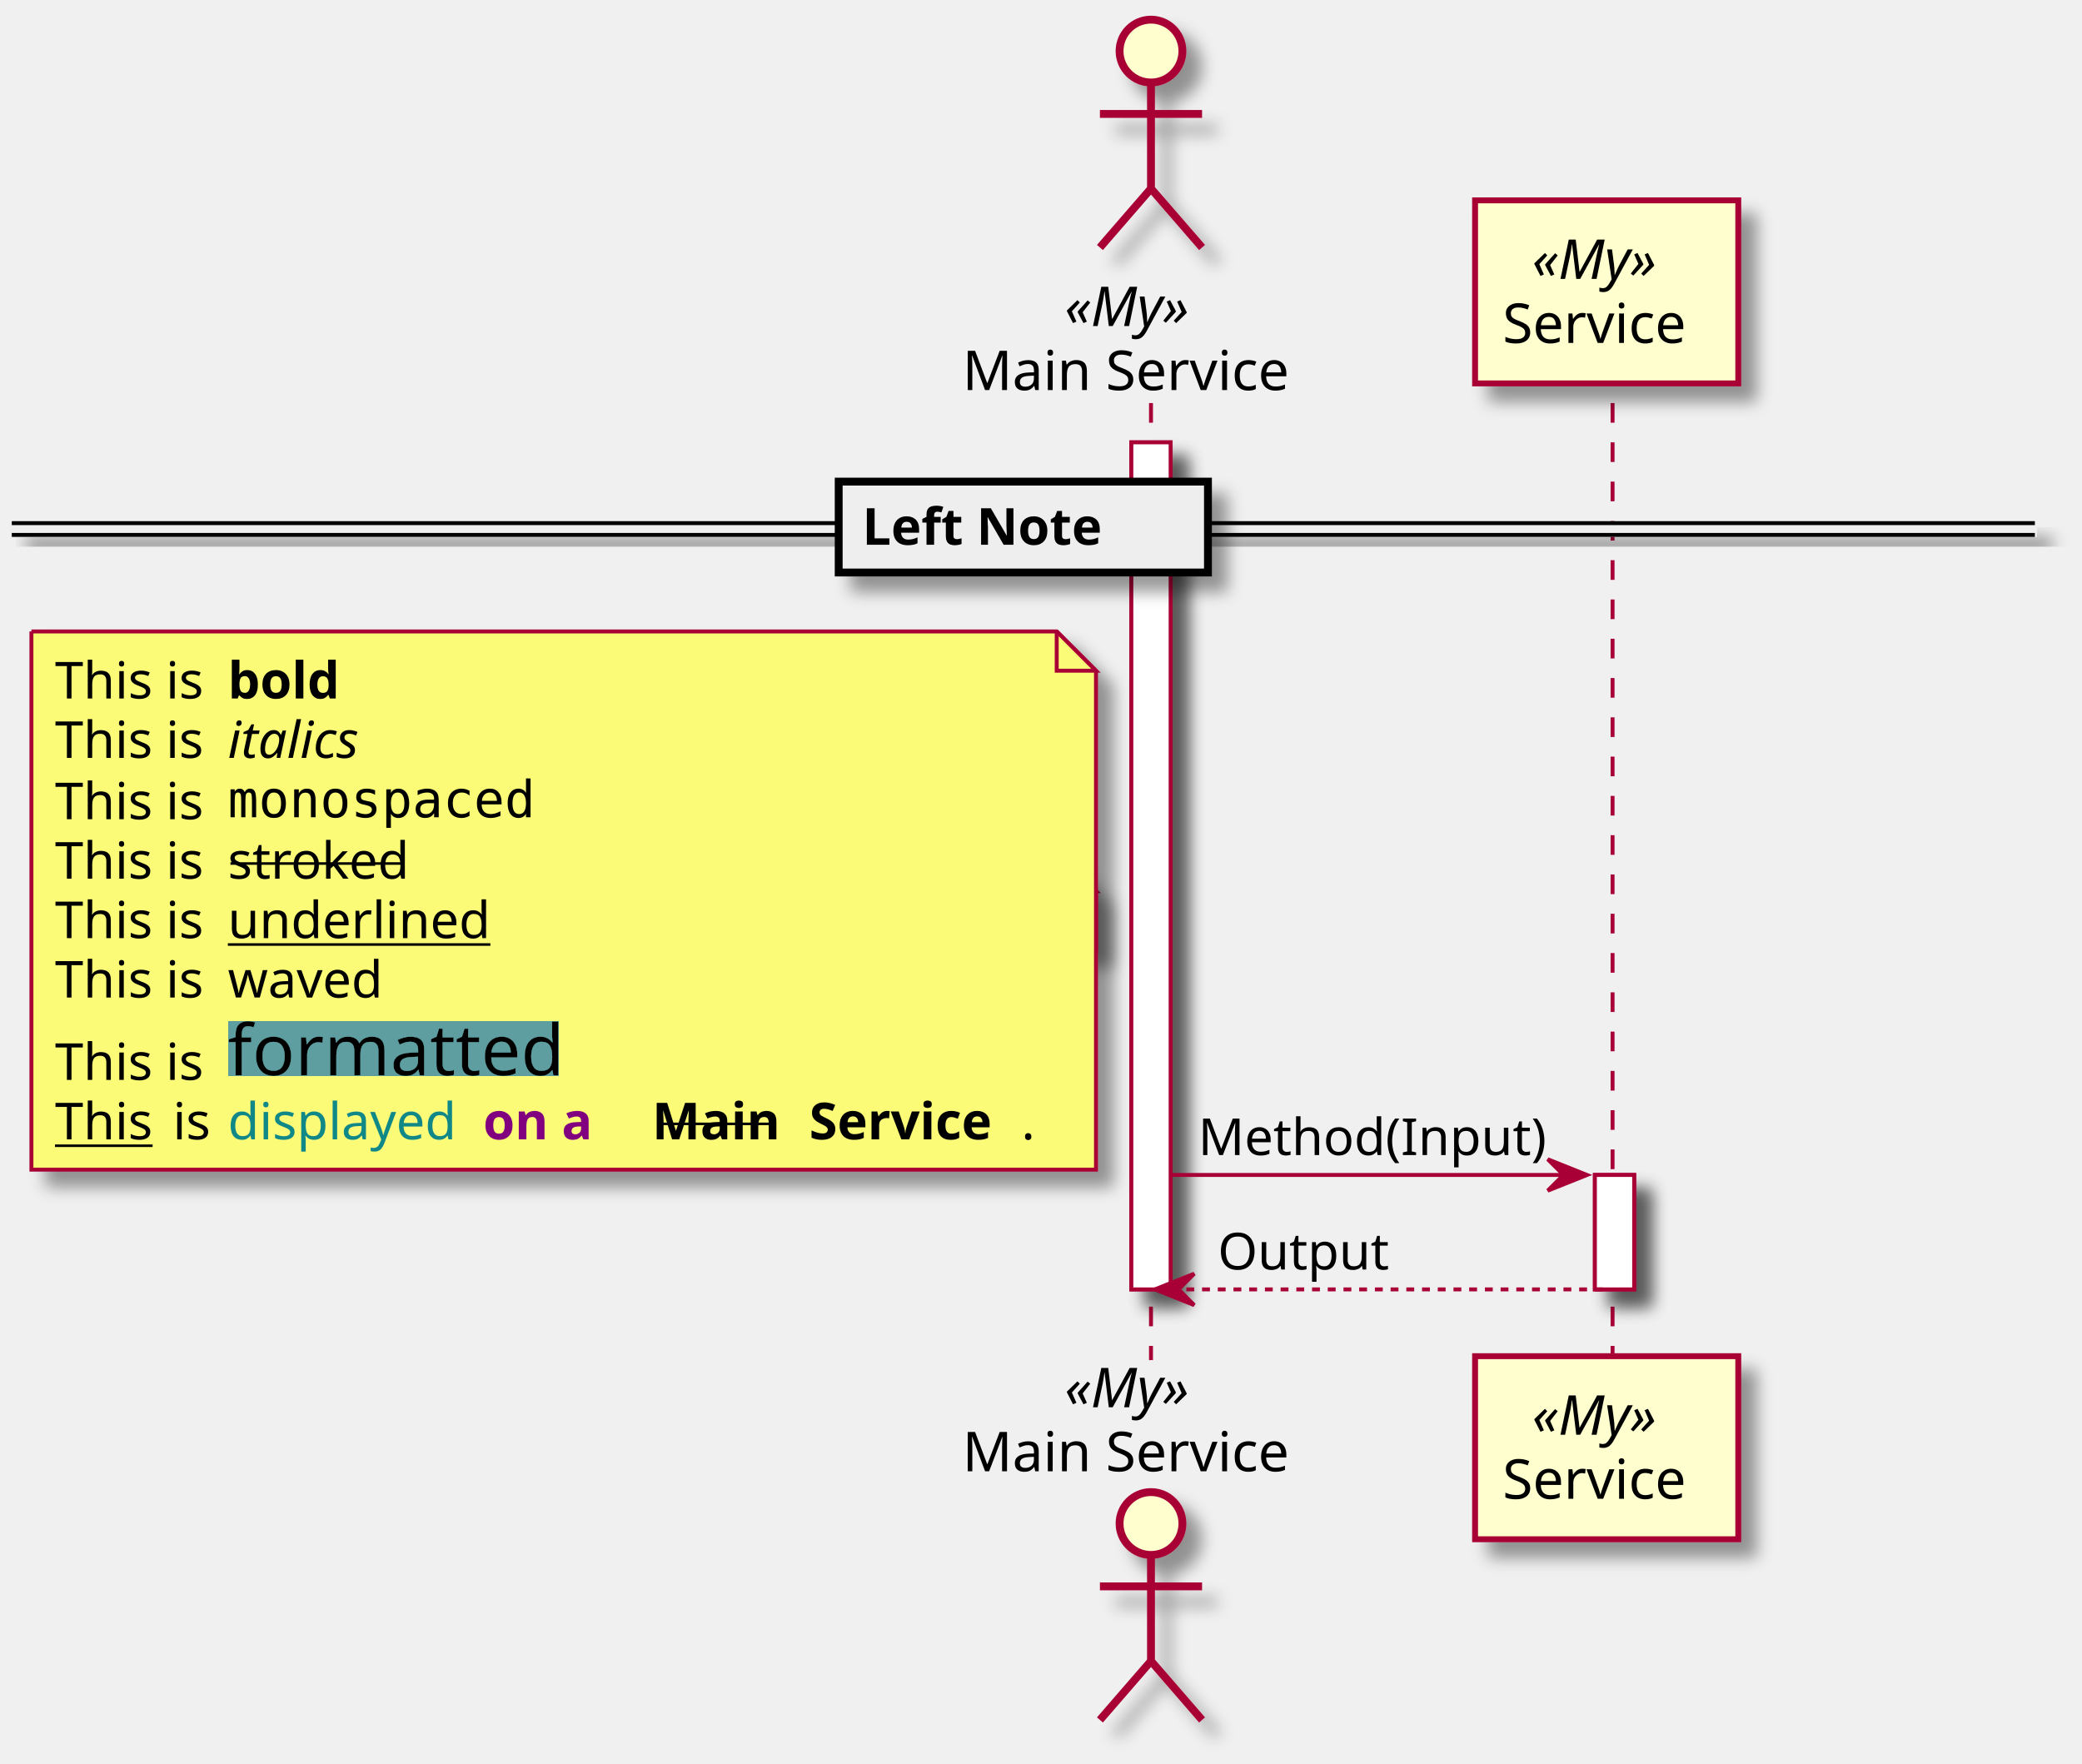
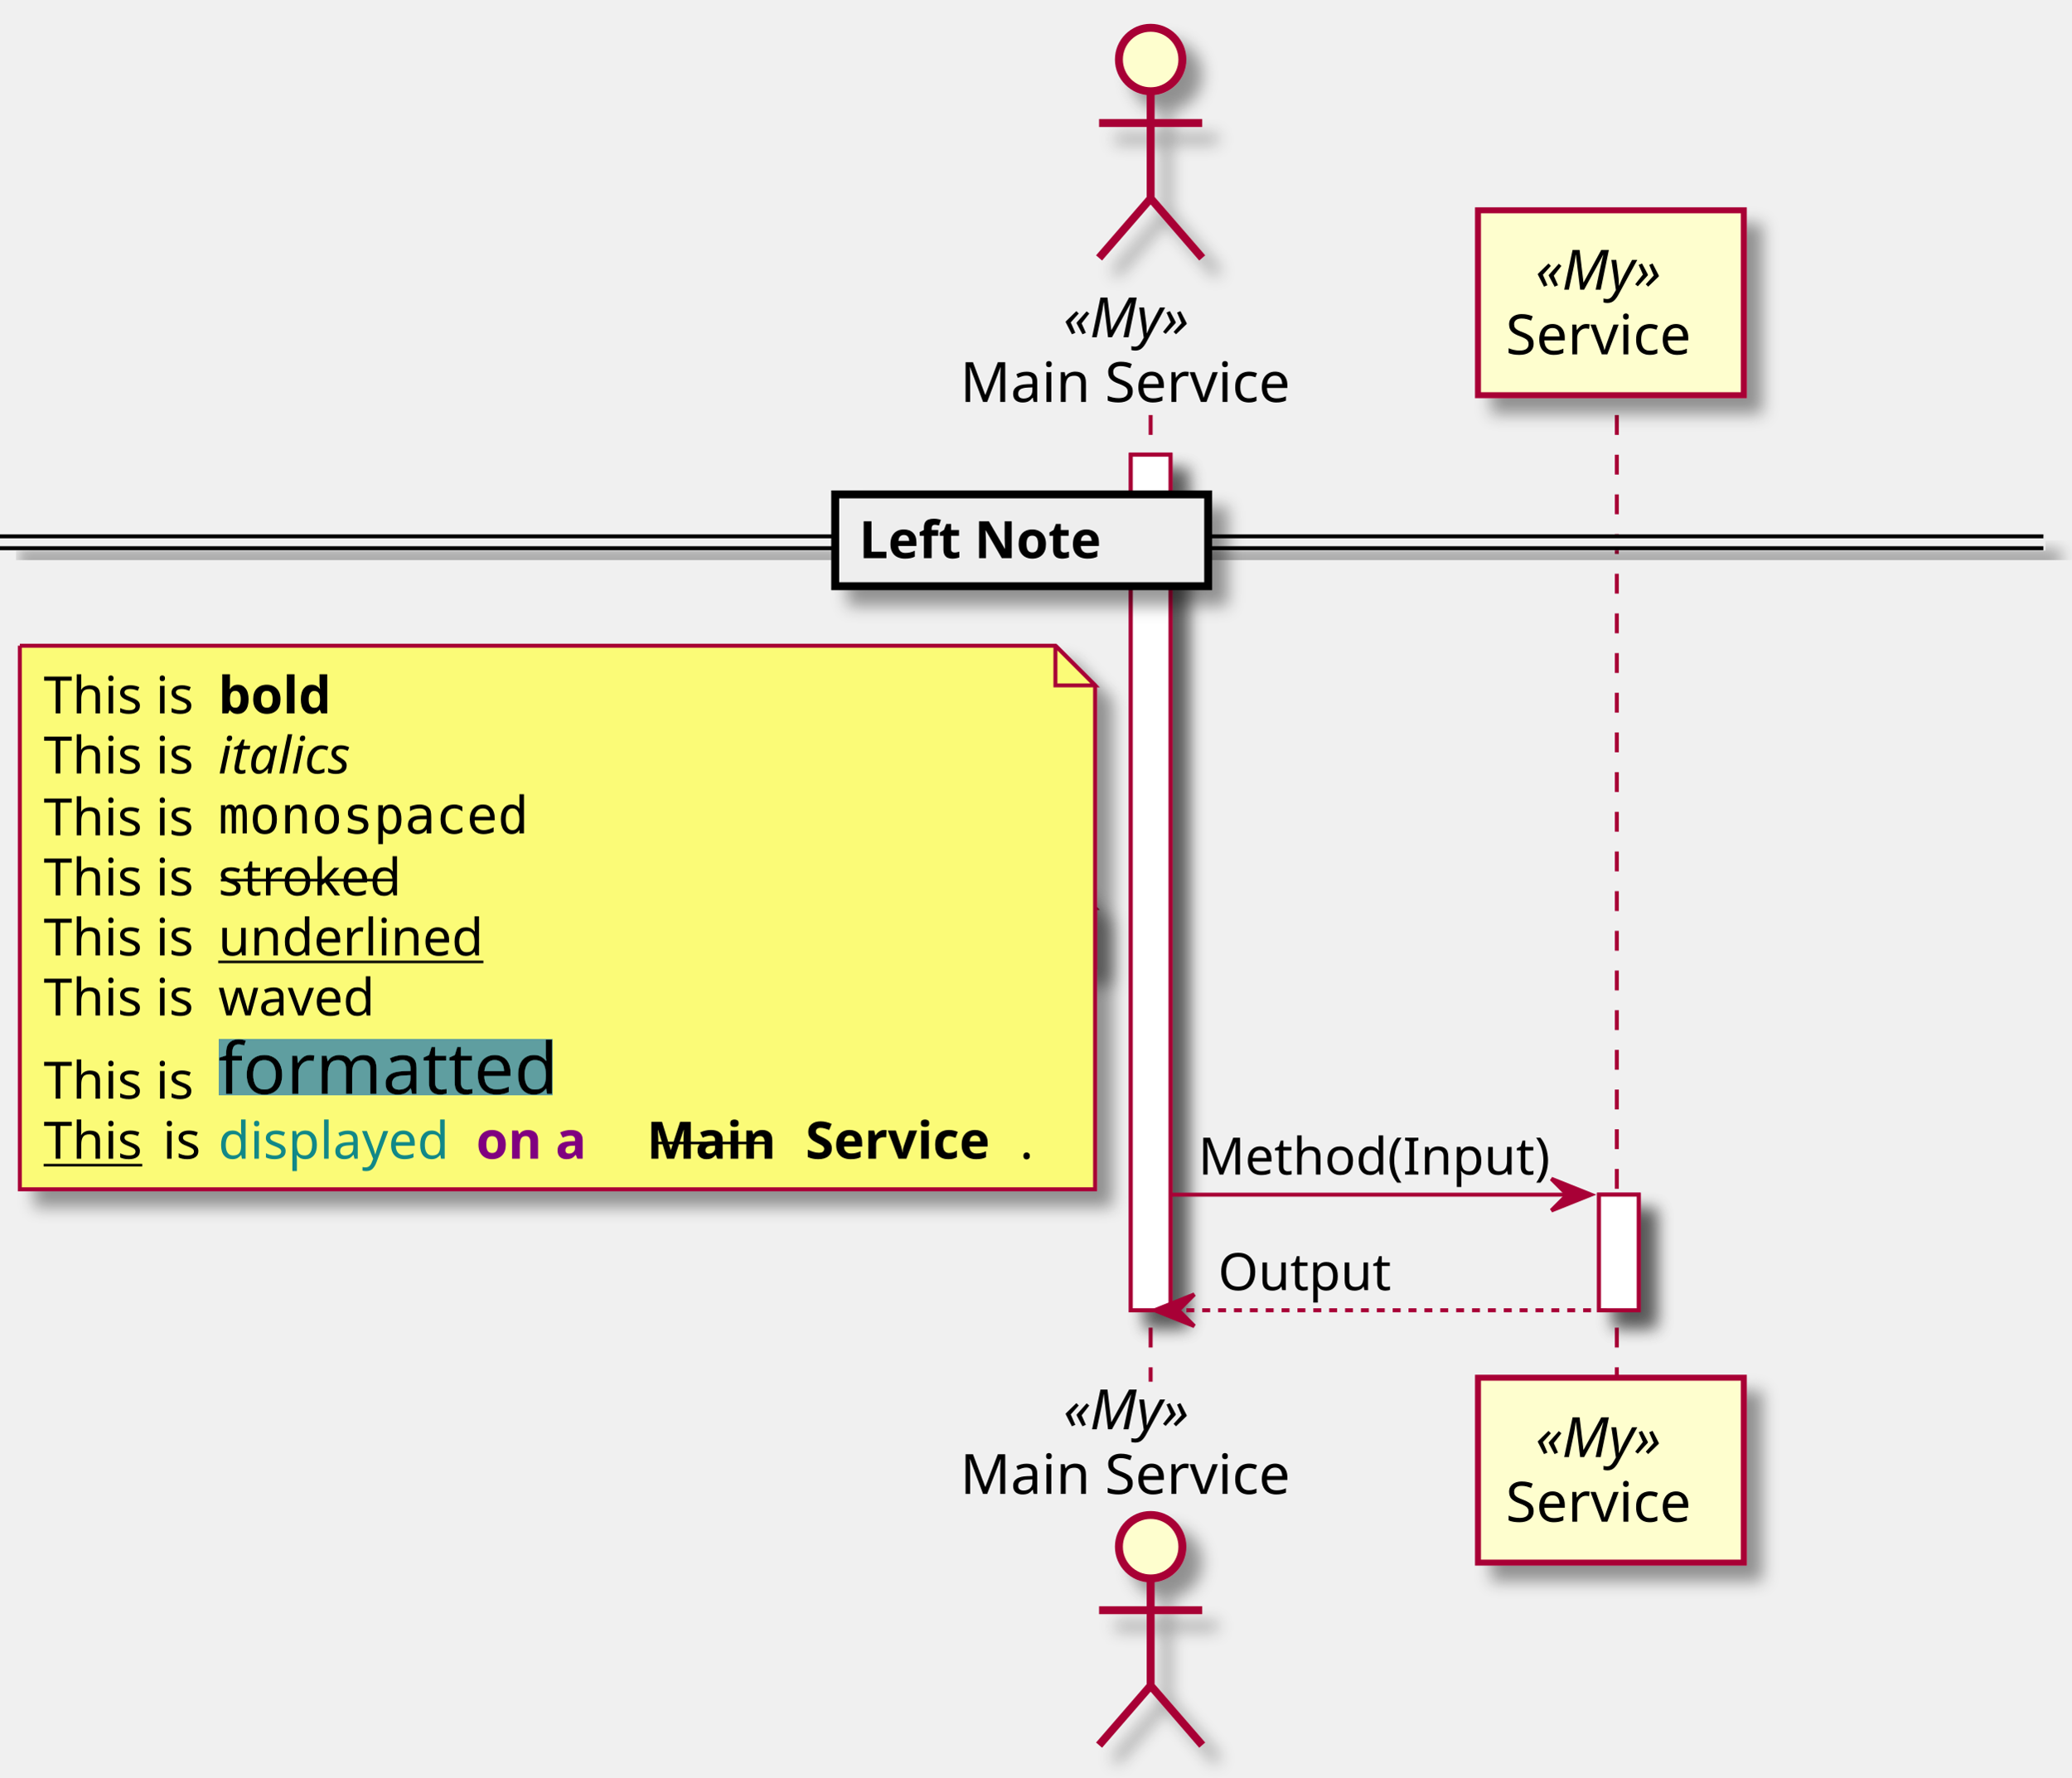
- <svg xmlns="http://www.w3.org/2000/svg" contentScriptType="application/ecmascript" contentStyleType="text/css" height="449px" preserveAspectRatio="none" style="width:530px;height:449px;" version="1.1" viewBox="0 0 530 449" width="530px" zoomAndPan="magnify">
+ <svg xmlns="http://www.w3.org/2000/svg" contentScriptType="application/ecmascript" contentStyleType="text/css" height="448px" preserveAspectRatio="none" style="width:522px;height:448px;background:#FFFFFF;" version="1.1" viewBox="0 0 522 448" width="522px" zoomAndPan="magnify">
  <defs>
    <filter height="300%" id="f79zct4mv3pfa" width="300%" x="-1" y="-1">
      <feGaussianBlur result="blurOut" stdDeviation="2.0" />
      <feColorMatrix in="blurOut" result="blurOut2" type="matrix" values="0 0 0 0 0 0 0 0 0 0 0 0 0 0 0 0 0 0 .4 0" />
      <feOffset dx="4.0" dy="4.0" in="blurOut2" result="blurOut3" />
      <feBlend in="SourceGraphic" in2="blurOut3" mode="normal" />
    </filter>
    <filter height="1" id="b79zct4mv3pfa0" width="1" x="0" y="0">
      <feFlood flood-color="#5F9EA0" result="flood" />
      <feComposite in="SourceGraphic" in2="flood" operator="over" />
    </filter>
  </defs>
  <g>
-     <rect fill="#FFFFFF" filter="url(#f79zct4mv3pfa)" height="215.616" style="stroke: #A80036; stroke-width: 1.0;" width="10" x="288" y="112.594" />
-     <rect fill="#FFFFFF" filter="url(#f79zct4mv3pfa)" height="29.133" style="stroke: #A80036; stroke-width: 1.0;" width="10" x="406" y="299.077" />
-     <line style="stroke: #A80036; stroke-width: 1.0; stroke-dasharray: 5.0,5.0;" x1="293" x2="293" y1="102.594" y2="346.209" />
-     <line style="stroke: #A80036; stroke-width: 1.0; stroke-dasharray: 5.0,5.0;" x1="410.5" x2="410.5" y1="102.594" y2="346.209" />
-     <text fill="#000000" font-family="sans-serif" font-size="14" font-style="italic" lengthAdjust="spacingAndGlyphs" textLength="38" x="271" y="82.995">«My»</text>
-     <text fill="#000000" font-family="sans-serif" font-size="14" lengthAdjust="spacingAndGlyphs" textLength="90" x="245" y="99.292">Main Service</text>
-     <ellipse cx="293" cy="13" fill="#FEFECE" filter="url(#f79zct4mv3pfa)" rx="8" ry="8" style="stroke: #A80036; stroke-width: 2.0;" />
-     <path d="M293,21 L293,48 M280,29 L306,29 M293,48 L280,63 M293,48 L306,63 " fill="none" filter="url(#f79zct4mv3pfa)" style="stroke: #A80036; stroke-width: 2.0;" />
-     <text fill="#000000" font-family="sans-serif" font-size="14" font-style="italic" lengthAdjust="spacingAndGlyphs" textLength="38" x="271" y="358.204">«My»</text>
-     <text fill="#000000" font-family="sans-serif" font-size="14" lengthAdjust="spacingAndGlyphs" textLength="90" x="245" y="374.501">Main Service</text>
-     <ellipse cx="293" cy="387.803" fill="#FEFECE" filter="url(#f79zct4mv3pfa)" rx="8" ry="8" style="stroke: #A80036; stroke-width: 2.0;" />
-     <path d="M293,395.803 L293,422.803 M280,403.803 L306,403.803 M293,422.803 L280,437.803 M293,422.803 L306,437.803 " fill="none" filter="url(#f79zct4mv3pfa)" style="stroke: #A80036; stroke-width: 2.0;" />
-     <rect fill="#FEFECE" filter="url(#f79zct4mv3pfa)" height="46.594" style="stroke: #A80036; stroke-width: 1.5;" width="67" x="375.5" y="51" />
-     <text fill="#000000" font-family="sans-serif" font-size="14" font-style="italic" lengthAdjust="spacingAndGlyphs" textLength="38" x="390" y="70.995">«My»</text>
-     <text fill="#000000" font-family="sans-serif" font-size="14" lengthAdjust="spacingAndGlyphs" textLength="53" x="382.5" y="87.292">Service</text>
-     <rect fill="#FEFECE" filter="url(#f79zct4mv3pfa)" height="46.594" style="stroke: #A80036; stroke-width: 1.5;" width="67" x="375.5" y="345.209" />
-     <text fill="#000000" font-family="sans-serif" font-size="14" font-style="italic" lengthAdjust="spacingAndGlyphs" textLength="38" x="390" y="365.204">«My»</text>
-     <text fill="#000000" font-family="sans-serif" font-size="14" lengthAdjust="spacingAndGlyphs" textLength="53" x="382.5" y="381.501">Service</text>
-     <rect fill="#FFFFFF" filter="url(#f79zct4mv3pfa)" height="215.616" style="stroke: #A80036; stroke-width: 1.0;" width="10" x="288" y="112.594" />
-     <rect fill="#FFFFFF" filter="url(#f79zct4mv3pfa)" height="29.133" style="stroke: #A80036; stroke-width: 1.0;" width="10" x="406" y="299.077" />
-     <rect fill="#EEEEEE" filter="url(#f79zct4mv3pfa)" height="3" style="stroke: #EEEEEE; stroke-width: 1.0;" width="515" x="3" y="133.16" />
-     <line style="stroke: #000000; stroke-width: 1.0;" x1="3" x2="518" y1="133.16" y2="133.16" />
-     <line style="stroke: #000000; stroke-width: 1.0;" x1="3" x2="518" y1="136.16" y2="136.16" />
-     <rect fill="#EEEEEE" filter="url(#f79zct4mv3pfa)" height="23.133" style="stroke: #000000; stroke-width: 2.0;" width="94" x="213.5" y="122.594" />
-     <text fill="#000000" font-family="sans-serif" font-size="13" font-weight="bold" lengthAdjust="spacingAndGlyphs" textLength="75" x="219.5" y="138.661">Left Note</text>
-     <polygon fill="#A80036" points="394,295.077,404,299.077,394,303.077,398,299.077" style="stroke: #A80036; stroke-width: 1.0;" />
-     <line style="stroke: #A80036; stroke-width: 1.0;" x1="298" x2="400" y1="299.077" y2="299.077" />
-     <text fill="#000000" font-family="sans-serif" font-size="13" lengthAdjust="spacingAndGlyphs" textLength="89" x="305" y="294.011">Method(Input)</text>
-     <path d="M176,216.835 L176,241.835 L279,241.835 L279,226.835 L269,216.835 L176,216.835 " fill="#FBFB77" filter="url(#f79zct4mv3pfa)" style="stroke: #A80036; stroke-width: 1.0;" />
-     <path d="M269,216.835 L269,226.835 L279,226.835 L269,216.835 " fill="#FBFB77" style="stroke: #A80036; stroke-width: 1.0;" />
-     <text fill="#000000" font-family="sans-serif" font-size="13" lengthAdjust="spacingAndGlyphs" textLength="82" x="182" y="233.902">this is a note</text>
-     <path d="M8,160.727 L8,297.727 L279,297.727 L279,170.727 L269,160.727 L8,160.727 " fill="#FBFB77" filter="url(#f79zct4mv3pfa)" style="stroke: #A80036; stroke-width: 1.0;" />
-     <path d="M269,160.727 L269,170.727 L279,170.727 L269,160.727 " fill="#FBFB77" style="stroke: #A80036; stroke-width: 1.0;" />
-     <text fill="#000000" font-family="sans-serif" font-size="13" lengthAdjust="spacingAndGlyphs" textLength="40" x="14" y="177.793">This is</text>
-     <text fill="#000000" font-family="sans-serif" font-size="13" font-weight="bold" lengthAdjust="spacingAndGlyphs" textLength="32" x="58" y="177.793">bold</text>
-     <text fill="#000000" font-family="sans-serif" font-size="13" lengthAdjust="spacingAndGlyphs" textLength="40" x="14" y="192.926">This is</text>
-     <text fill="#000000" font-family="sans-serif" font-size="13" font-style="italic" lengthAdjust="spacingAndGlyphs" textLength="39" x="58" y="192.926">italics</text>
-     <text fill="#000000" font-family="sans-serif" font-size="13" lengthAdjust="spacingAndGlyphs" textLength="40" x="14" y="208.526">This is</text>
-     <text fill="#000000" font-family="monospace" font-size="13" lengthAdjust="spacingAndGlyphs" textLength="80" x="58" y="208.03">monospaced</text>
-     <text fill="#000000" font-family="sans-serif" font-size="13" lengthAdjust="spacingAndGlyphs" textLength="40" x="14" y="223.659">This is</text>
-     <text fill="#000000" font-family="sans-serif" font-size="13" lengthAdjust="spacingAndGlyphs" text-decoration="line-through" textLength="48" x="58" y="223.659">stroked</text>
-     <text fill="#000000" font-family="sans-serif" font-size="13" lengthAdjust="spacingAndGlyphs" textLength="40" x="14" y="238.792">This is</text>
-     <text fill="#000000" font-family="sans-serif" font-size="13" lengthAdjust="spacingAndGlyphs" text-decoration="underline" textLength="67" x="58" y="238.792">underlined</text>
-     <text fill="#000000" font-family="sans-serif" font-size="13" lengthAdjust="spacingAndGlyphs" textLength="40" x="14" y="253.925">This is</text>
-     <text fill="#000000" font-family="sans-serif" font-size="13" lengthAdjust="spacingAndGlyphs" textLength="43" x="58" y="253.925">waved</text>
-     <text fill="#000000" font-family="sans-serif" font-size="13" lengthAdjust="spacingAndGlyphs" textLength="40" x="14" y="274.878">This is</text>
-     <text fill="#000000" filter="url(#b79zct4mv3pfa0)" font-family="sans-serif" font-size="18" lengthAdjust="spacingAndGlyphs" textLength="94" x="58" y="273.699">formatted</text>
-     <text fill="#000000" font-family="sans-serif" font-size="13" lengthAdjust="spacingAndGlyphs" text-decoration="underline" textLength="26" x="14" y="290.011">This</text>
-     <text fill="#000000" font-family="sans-serif" font-size="13" lengthAdjust="spacingAndGlyphs" textLength="10" x="44" y="290.011">is</text>
-     <text fill="#118888" font-family="sans-serif" font-size="13" lengthAdjust="spacingAndGlyphs" textLength="61" x="58" y="290.011">displayed</text>
-     <text fill="#000000" font-family="sans-serif" font-size="13" lengthAdjust="spacingAndGlyphs" textLength="0" x="123" y="290.011" />
-     <text fill="#800080" font-family="sans-serif" font-size="13" font-weight="bold" lengthAdjust="spacingAndGlyphs" textLength="33" x="123" y="290.011">on a</text>
-     <text fill="#000000" font-family="sans-serif" font-size="13" font-weight="bold" lengthAdjust="spacingAndGlyphs" textLength="0" x="166" y="290.011" />
-     <text fill="#000000" font-family="sans-serif" font-size="13" font-weight="bold" lengthAdjust="spacingAndGlyphs" text-decoration="line-through" textLength="35" x="166" y="290.011">Main</text>
-     <text fill="#000000" font-family="sans-serif" font-size="13" font-weight="bold" lengthAdjust="spacingAndGlyphs" textLength="54" x="206" y="290.011">Service</text>
-     <text fill="#000000" font-family="sans-serif" font-size="13" lengthAdjust="spacingAndGlyphs" textLength="4" x="260" y="290.011">.</text>
-     <polygon fill="#A80036" points="304,324.209,294,328.209,304,332.209,300,328.209" style="stroke: #A80036; stroke-width: 1.0;" />
-     <line style="stroke: #A80036; stroke-width: 1.0; stroke-dasharray: 2.0,2.0;" x1="298" x2="410" y1="328.209" y2="328.209" />
-     <text fill="#000000" font-family="sans-serif" font-size="13" lengthAdjust="spacingAndGlyphs" textLength="44" x="310" y="323.144">Output</text>
+     <rect fill="#FFFFFF" filter="url(#f79zct4mv3pfa)" height="215.616" style="stroke:#A80036;stroke-width:1.0;" width="10" x="285" y="114.594" />
+     <rect fill="#FFFFFF" filter="url(#f79zct4mv3pfa)" height="29.133" style="stroke:#A80036;stroke-width:1.0;" width="10" x="403" y="301.077" />
+     <line style="stroke:#A80036;stroke-width:1.0;stroke-dasharray:5.0,5.0;" x1="290" x2="290" y1="104.594" y2="348.209" />
+     <line style="stroke:#A80036;stroke-width:1.0;stroke-dasharray:5.0,5.0;" x1="407.5" x2="407.5" y1="104.594" y2="348.209" />
+     <text fill="#000000" font-family="sans-serif" font-size="14" font-style="italic" lengthAdjust="spacing" textLength="38" x="268" y="84.995">«My»</text>
+     <text fill="#000000" font-family="sans-serif" font-size="14" lengthAdjust="spacing" textLength="90" x="242" y="101.292">Main Service</text>
+     <ellipse cx="290" cy="15" fill="#FEFECE" filter="url(#f79zct4mv3pfa)" rx="8" ry="8" style="stroke:#A80036;stroke-width:2.0;" />
+     <path d="M290,23 L290,50 M277,31 L303,31 M290,50 L277,65 M290,50 L303,65 " fill="none" filter="url(#f79zct4mv3pfa)" style="stroke:#A80036;stroke-width:2.0;" />
+     <text fill="#000000" font-family="sans-serif" font-size="14" font-style="italic" lengthAdjust="spacing" textLength="38" x="268" y="360.204">«My»</text>
+     <text fill="#000000" font-family="sans-serif" font-size="14" lengthAdjust="spacing" textLength="90" x="242" y="376.501">Main Service</text>
+     <ellipse cx="290" cy="389.803" fill="#FEFECE" filter="url(#f79zct4mv3pfa)" rx="8" ry="8" style="stroke:#A80036;stroke-width:2.0;" />
+     <path d="M290,397.803 L290,424.803 M277,405.803 L303,405.803 M290,424.803 L277,439.803 M290,424.803 L303,439.803 " fill="none" filter="url(#f79zct4mv3pfa)" style="stroke:#A80036;stroke-width:2.0;" />
+     <rect fill="#FEFECE" filter="url(#f79zct4mv3pfa)" height="46.594" style="stroke:#A80036;stroke-width:1.5;" width="67" x="372.5" y="53" />
+     <text fill="#000000" font-family="sans-serif" font-size="14" font-style="italic" lengthAdjust="spacing" textLength="38" x="387" y="72.995">«My»</text>
+     <text fill="#000000" font-family="sans-serif" font-size="14" lengthAdjust="spacing" textLength="53" x="379.5" y="89.292">Service</text>
+     <rect fill="#FEFECE" filter="url(#f79zct4mv3pfa)" height="46.594" style="stroke:#A80036;stroke-width:1.5;" width="67" x="372.5" y="347.209" />
+     <text fill="#000000" font-family="sans-serif" font-size="14" font-style="italic" lengthAdjust="spacing" textLength="38" x="387" y="367.204">«My»</text>
+     <text fill="#000000" font-family="sans-serif" font-size="14" lengthAdjust="spacing" textLength="53" x="379.5" y="383.501">Service</text>
+     <rect fill="#FFFFFF" filter="url(#f79zct4mv3pfa)" height="215.616" style="stroke:#A80036;stroke-width:1.0;" width="10" x="285" y="114.594" />
+     <rect fill="#FFFFFF" filter="url(#f79zct4mv3pfa)" height="29.133" style="stroke:#A80036;stroke-width:1.0;" width="10" x="403" y="301.077" />
+     <rect fill="#EEEEEE" filter="url(#f79zct4mv3pfa)" height="3" style="stroke:#EEEEEE;stroke-width:1.0;" width="515" x="0" y="135.16" />
+     <line style="stroke:#000000;stroke-width:1.0;" x1="0" x2="515" y1="135.16" y2="135.16" />
+     <line style="stroke:#000000;stroke-width:1.0;" x1="0" x2="515" y1="138.16" y2="138.16" />
+     <rect fill="#EEEEEE" filter="url(#f79zct4mv3pfa)" height="23.133" style="stroke:#000000;stroke-width:2.0;" width="94" x="210.5" y="124.594" />
+     <text fill="#000000" font-family="sans-serif" font-size="13" font-weight="bold" lengthAdjust="spacing" textLength="75" x="216.5" y="140.661">Left Note</text>
+     <polygon fill="#A80036" points="391,297.077,401,301.077,391,305.077,395,301.077" style="stroke:#A80036;stroke-width:1.0;" />
+     <line style="stroke:#A80036;stroke-width:1.0;" x1="295" x2="397" y1="301.077" y2="301.077" />
+     <text fill="#000000" font-family="sans-serif" font-size="13" lengthAdjust="spacing" textLength="89" x="302" y="296.011">Method(Input)</text>
+     <path d="M173,218.835 L173,243.835 L276,243.835 L276,228.835 L266,218.835 L173,218.835 " fill="#FBFB77" filter="url(#f79zct4mv3pfa)" style="stroke:#A80036;stroke-width:1.0;" />
+     <path d="M266,218.835 L266,228.835 L276,228.835 L266,218.835 " fill="#FBFB77" style="stroke:#A80036;stroke-width:1.0;" />
+     <text fill="#000000" font-family="sans-serif" font-size="13" lengthAdjust="spacing" textLength="82" x="179" y="235.902">this is a note</text>
+     <path d="M5,162.727 L5,299.727 L276,299.727 L276,172.727 L266,162.727 L5,162.727 " fill="#FBFB77" filter="url(#f79zct4mv3pfa)" style="stroke:#A80036;stroke-width:1.0;" />
+     <path d="M266,162.727 L266,172.727 L276,172.727 L266,162.727 " fill="#FBFB77" style="stroke:#A80036;stroke-width:1.0;" />
+     <text fill="#000000" font-family="sans-serif" font-size="13" lengthAdjust="spacing" textLength="40" x="11" y="179.793">This is</text>
+     <text fill="#000000" font-family="sans-serif" font-size="13" font-weight="bold" lengthAdjust="spacing" textLength="32" x="55" y="179.793">bold</text>
+     <text fill="#000000" font-family="sans-serif" font-size="13" lengthAdjust="spacing" textLength="40" x="11" y="194.926">This is</text>
+     <text fill="#000000" font-family="sans-serif" font-size="13" font-style="italic" lengthAdjust="spacing" textLength="39" x="55" y="194.926">italics</text>
+     <text fill="#000000" font-family="sans-serif" font-size="13" lengthAdjust="spacing" textLength="40" x="11" y="210.526">This is</text>
+     <text fill="#000000" font-family="monospace" font-size="13" lengthAdjust="spacing" textLength="80" x="55" y="210.03">monospaced</text>
+     <text fill="#000000" font-family="sans-serif" font-size="13" lengthAdjust="spacing" textLength="40" x="11" y="225.659">This is</text>
+     <text fill="#000000" font-family="sans-serif" font-size="13" lengthAdjust="spacing" text-decoration="line-through" textLength="48" x="55" y="225.659">stroked</text>
+     <text fill="#000000" font-family="sans-serif" font-size="13" lengthAdjust="spacing" textLength="40" x="11" y="240.792">This is</text>
+     <text fill="#000000" font-family="sans-serif" font-size="13" lengthAdjust="spacing" text-decoration="underline" textLength="67" x="55" y="240.792">underlined</text>
+     <text fill="#000000" font-family="sans-serif" font-size="13" lengthAdjust="spacing" textLength="40" x="11" y="255.925">This is</text>
+     <text fill="#000000" font-family="sans-serif" font-size="13" lengthAdjust="spacing" text-decoration="wavy underline" textLength="43" x="55" y="255.925">waved</text>
+     <text fill="#000000" font-family="sans-serif" font-size="13" lengthAdjust="spacing" textLength="40" x="11" y="276.878">This is</text>
+     <text fill="#000000" filter="url(#b79zct4mv3pfa0)" font-family="sans-serif" font-size="18" lengthAdjust="spacing" textLength="94" x="55" y="275.699">formatted</text>
+     <text fill="#000000" font-family="sans-serif" font-size="13" lengthAdjust="spacing" text-decoration="underline" textLength="26" x="11" y="292.011">This</text>
+     <text fill="#000000" font-family="sans-serif" font-size="13" lengthAdjust="spacing" textLength="10" x="41" y="292.011">is</text>
+     <text fill="#118888" font-family="sans-serif" font-size="13" lengthAdjust="spacing" textLength="61" x="55" y="292.011">displayed</text>
+     <text fill="#000000" font-family="sans-serif" font-size="13" lengthAdjust="spacing" textLength="0" x="120" y="292.011" />
+     <text fill="#800080" font-family="sans-serif" font-size="13" font-weight="bold" lengthAdjust="spacing" textLength="33" x="120" y="292.011">on a</text>
+     <text fill="#000000" font-family="sans-serif" font-size="13" font-weight="bold" lengthAdjust="spacing" textLength="0" x="163" y="292.011" />
+     <text fill="#000000" font-family="sans-serif" font-size="13" font-weight="bold" lengthAdjust="spacing" text-decoration="line-through" textLength="35" x="163" y="292.011">Main</text>
+     <text fill="#000000" font-family="sans-serif" font-size="13" font-weight="bold" lengthAdjust="spacing" textLength="54" x="203" y="292.011">Service</text>
+     <text fill="#000000" font-family="sans-serif" font-size="13" lengthAdjust="spacing" textLength="4" x="257" y="292.011">.</text>
+     <polygon fill="#A80036" points="301,326.209,291,330.209,301,334.209,297,330.209" style="stroke:#A80036;stroke-width:1.0;" />
+     <line style="stroke:#A80036;stroke-width:1.0;stroke-dasharray:2.0,2.0;" x1="295" x2="407" y1="330.209" y2="330.209" />
+     <text fill="#000000" font-family="sans-serif" font-size="13" lengthAdjust="spacing" textLength="44" x="307" y="325.144">Output</text>
  </g>
</svg>
